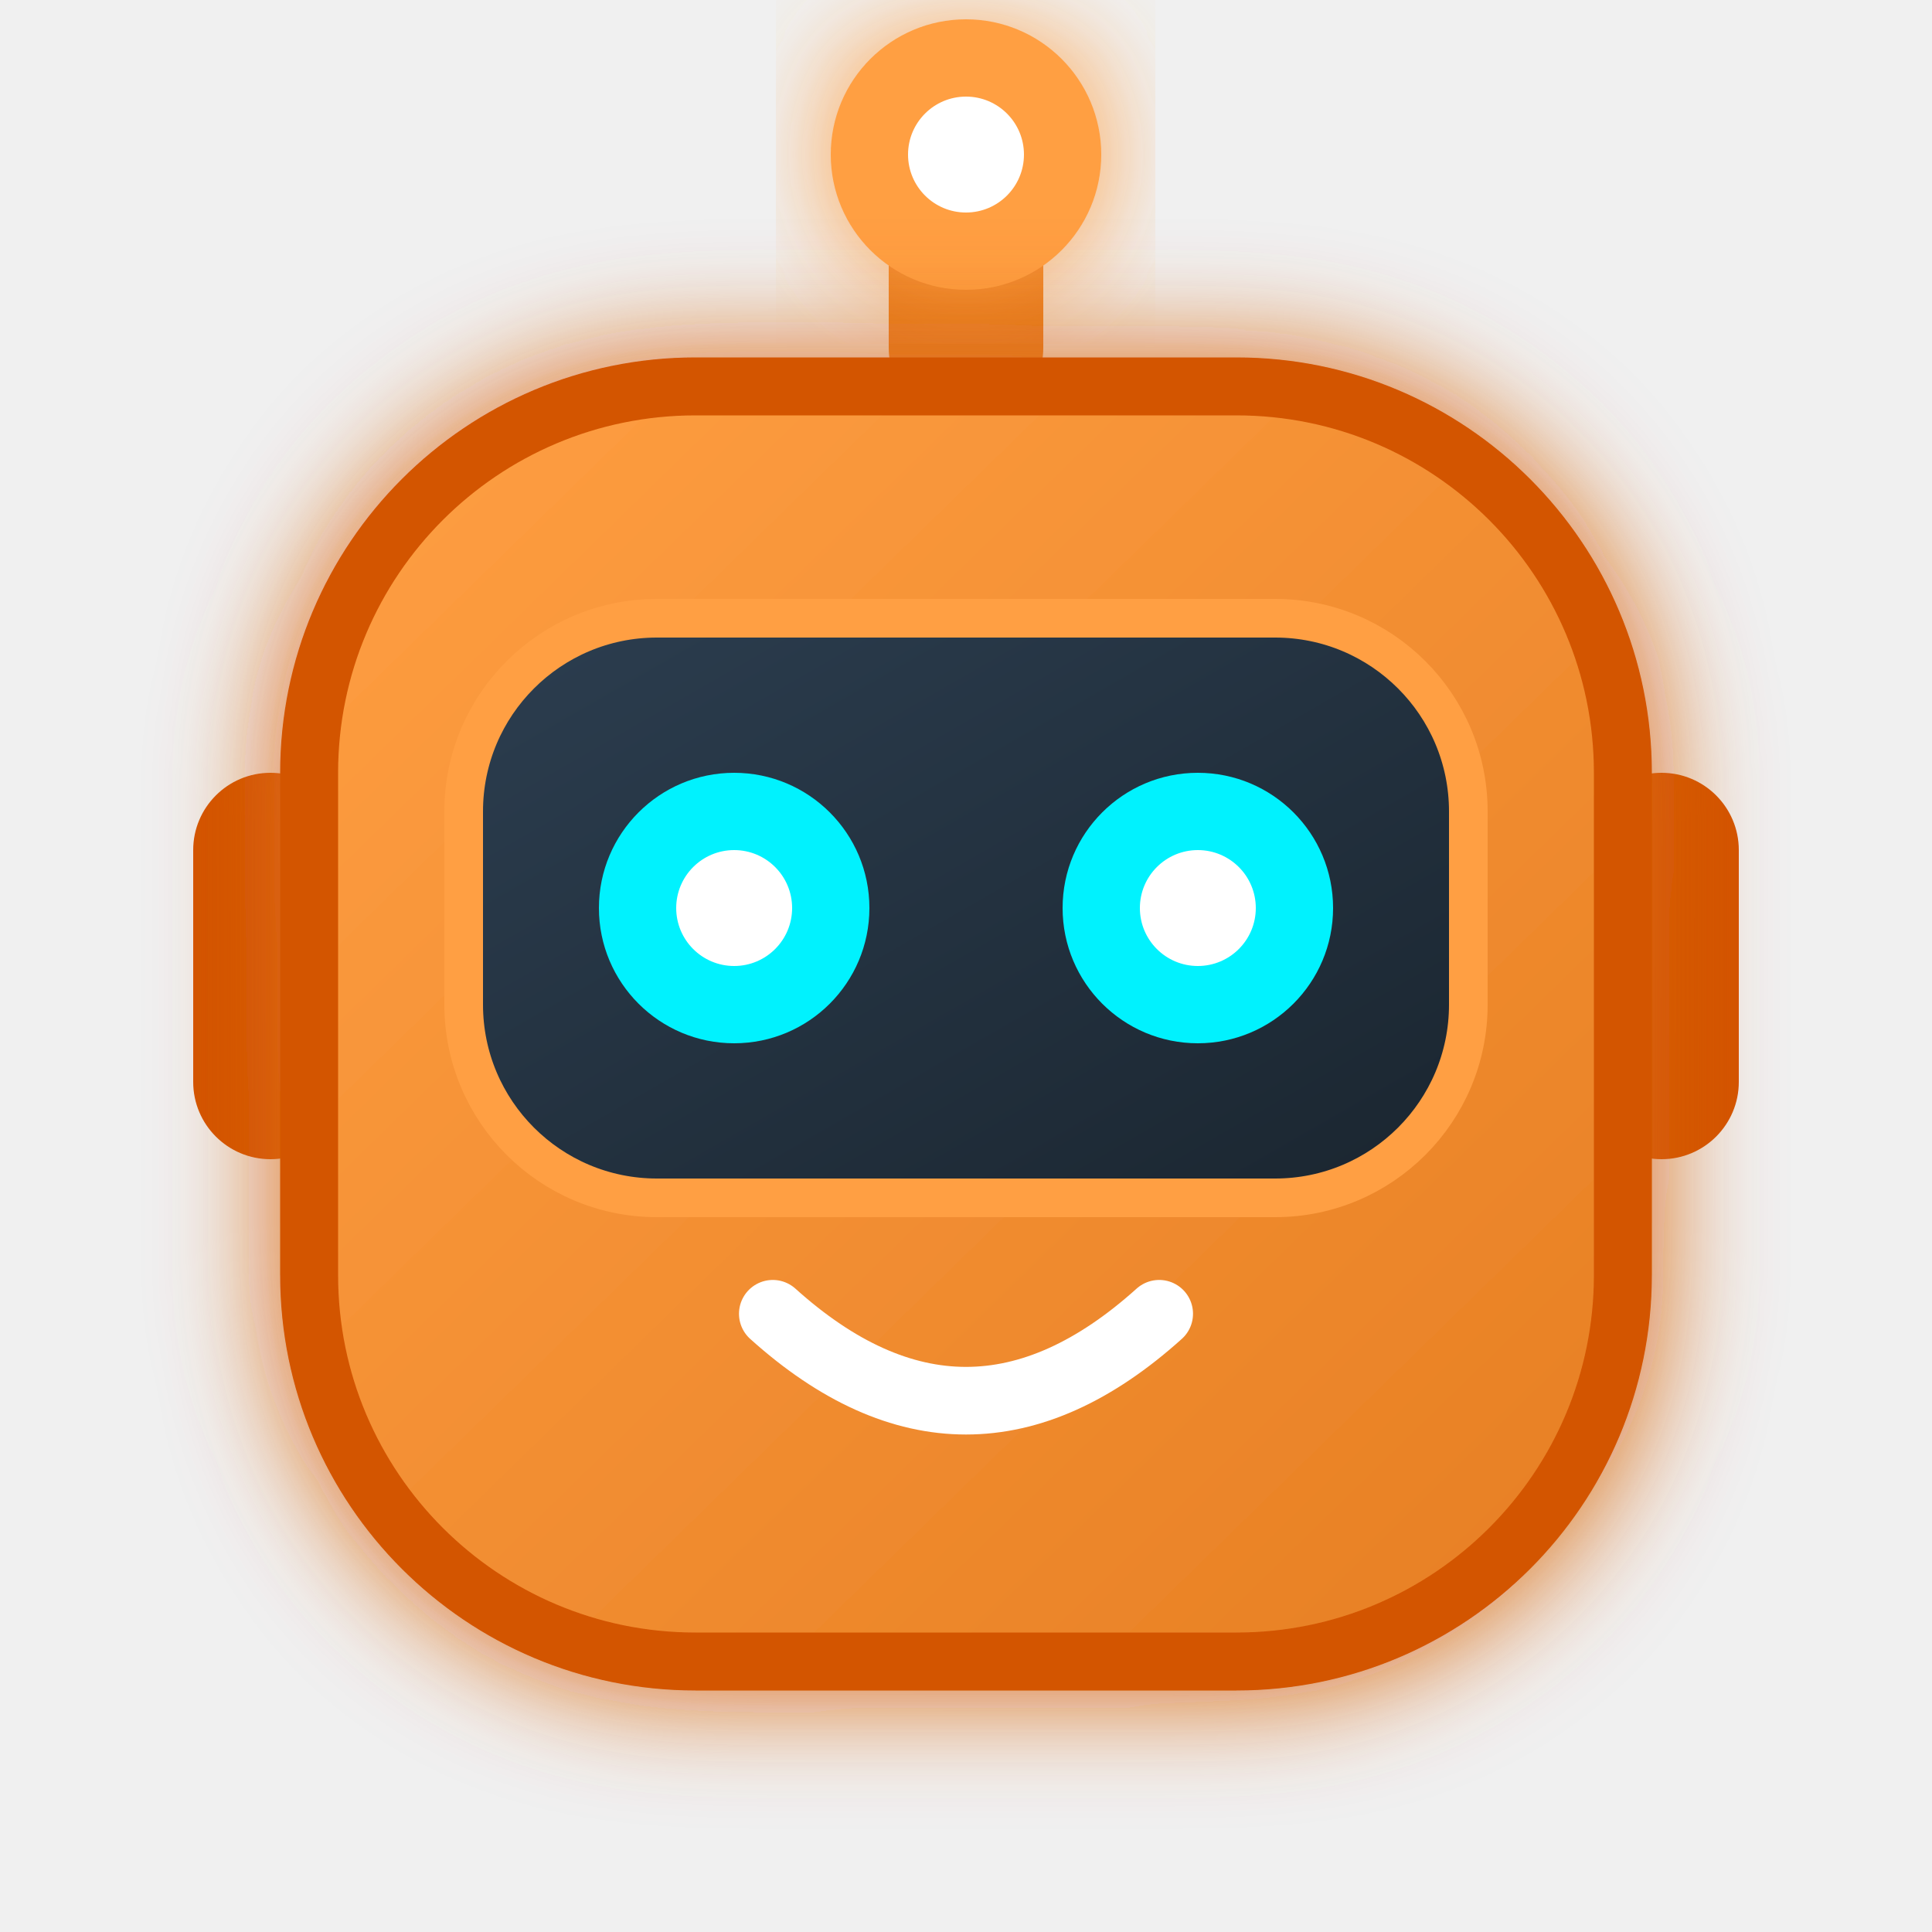
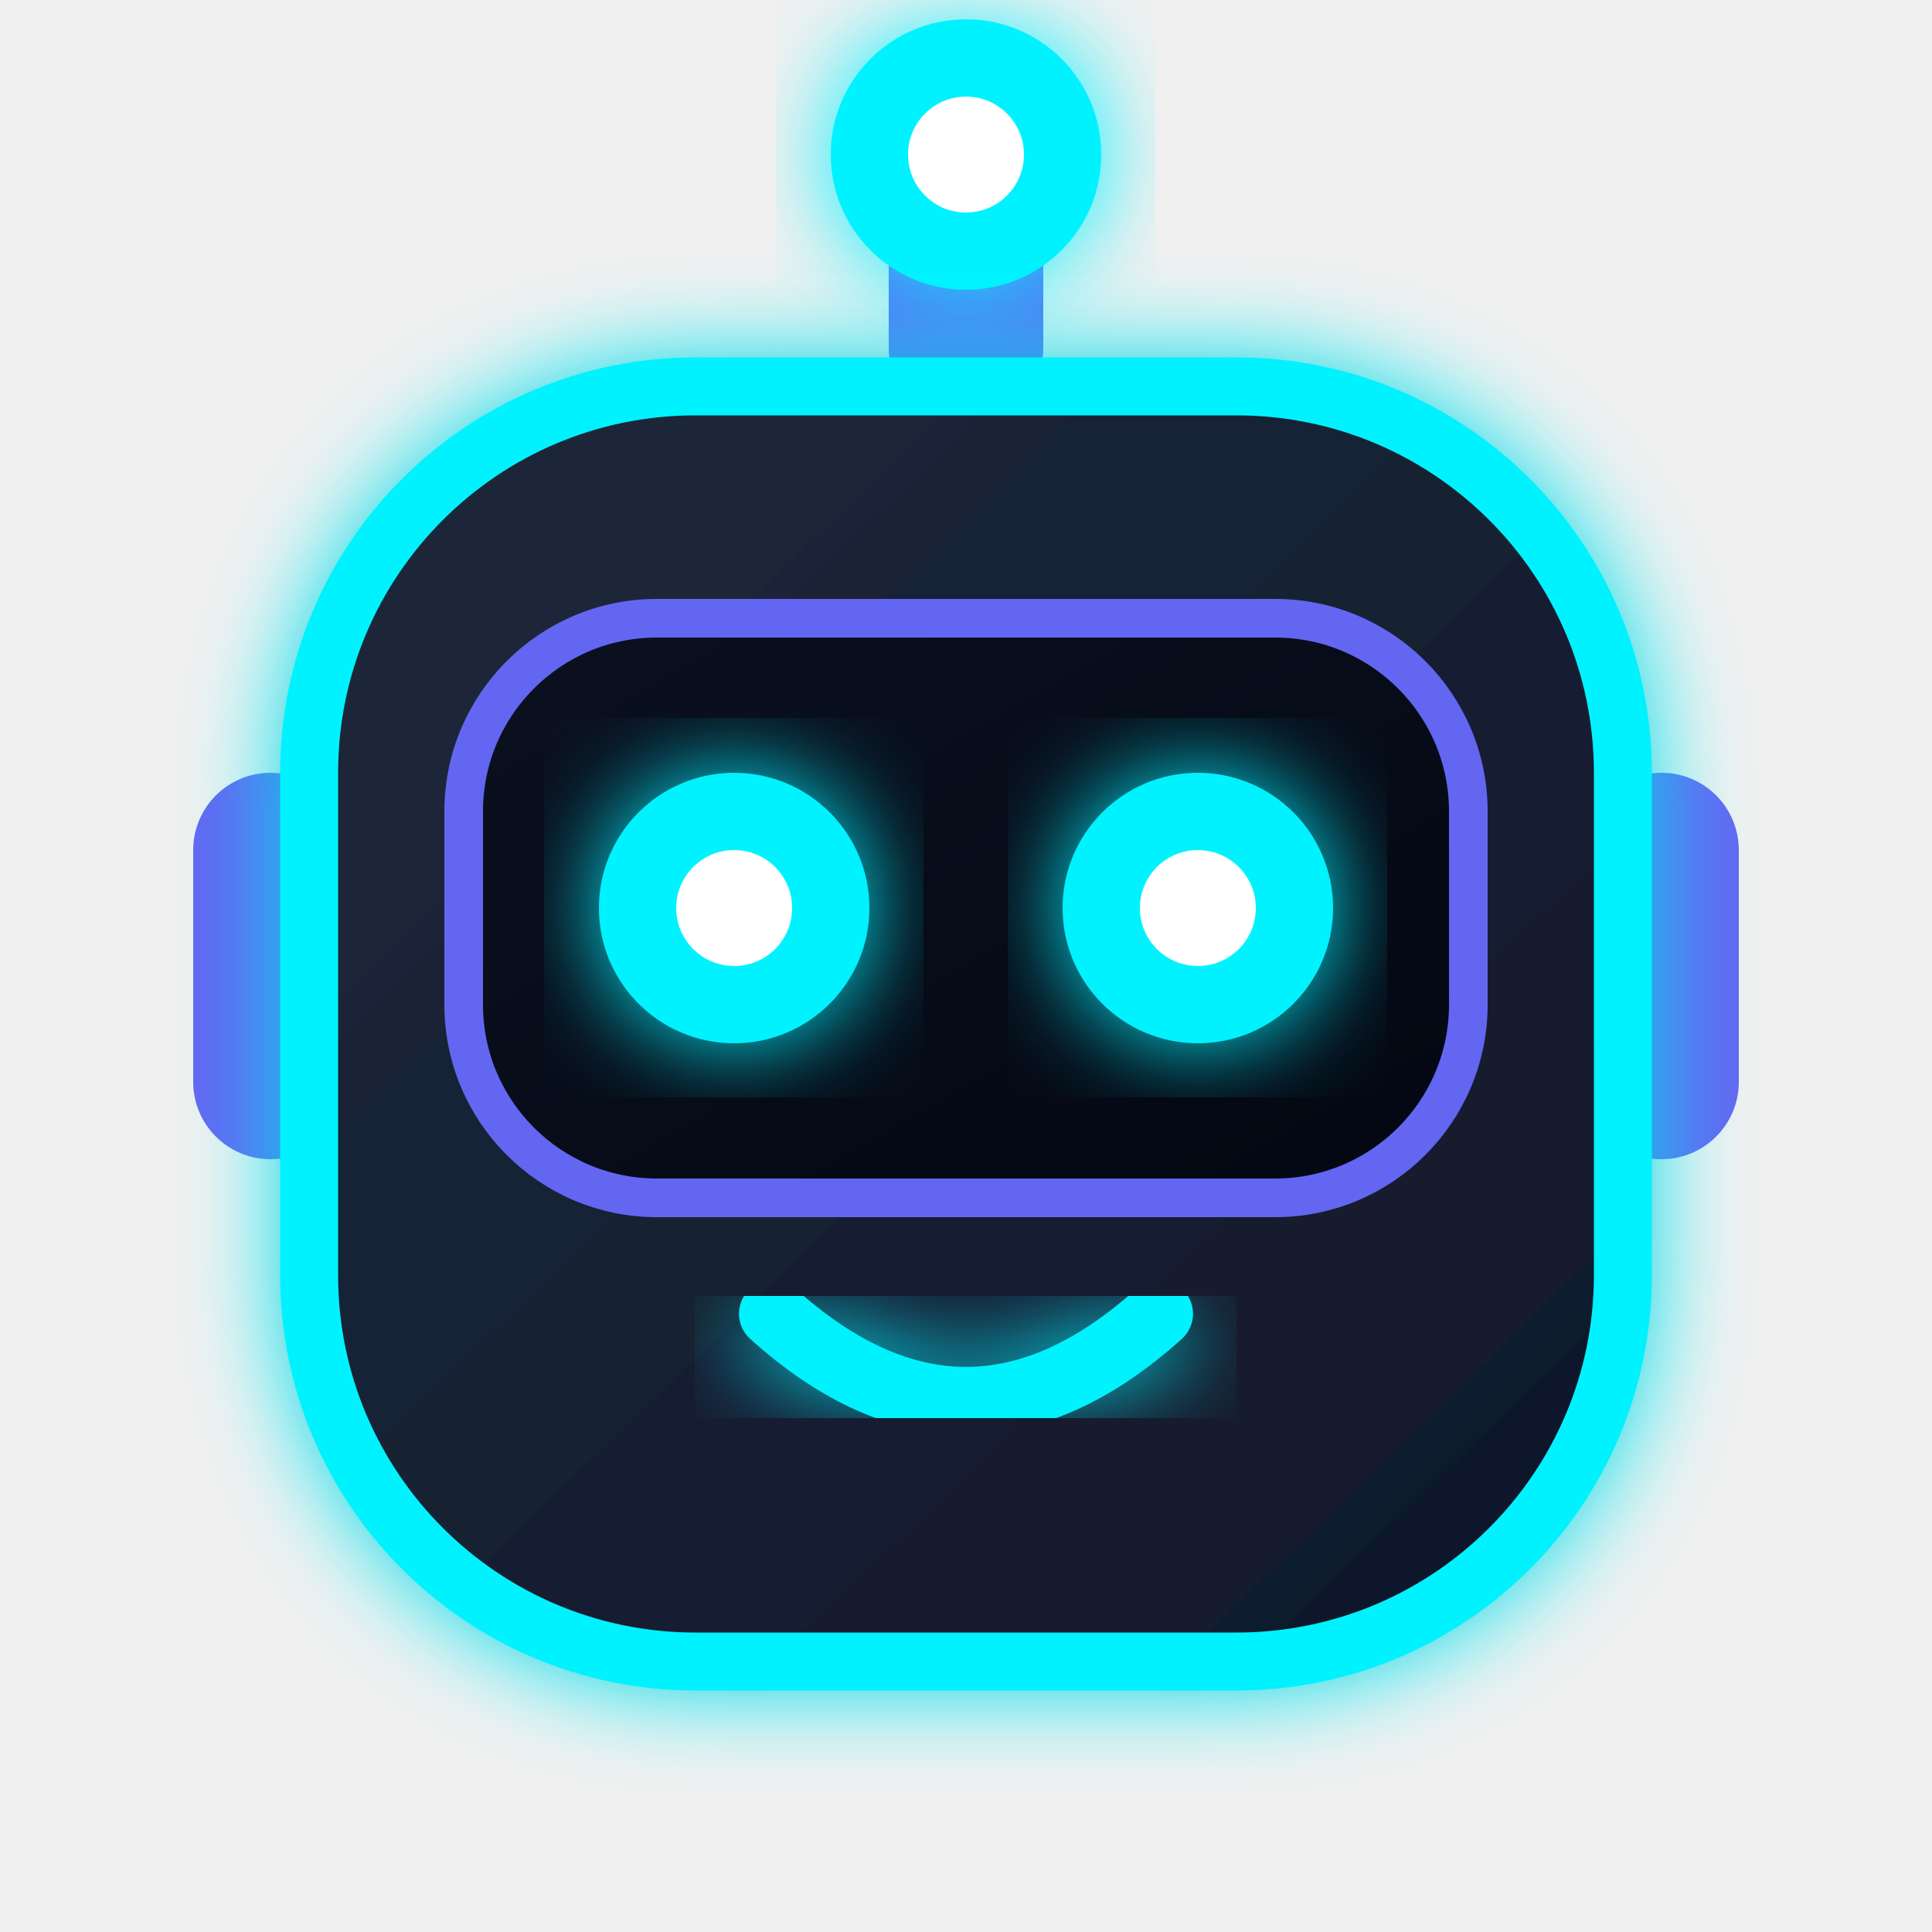
<svg xmlns="http://www.w3.org/2000/svg" viewBox="0 0 100 100" width="100" height="100">
  <defs>
    <linearGradient id="robotBodyGrad" x1="0%" y1="0%" x2="100%" y2="100%">
-       <stop offset="0%" stop-color="#FF9F43" />
-       <stop offset="50%" stop-color="#EE5253" />
-       <stop offset="100%" stop-color="#10AC84" />
+       <stop offset="0%" stop-color="#6366F1" />
+       <stop offset="100%" stop-color="#00F2FE" />
    </linearGradient>
    <linearGradient id="robotFaceGrad" x1="0%" y1="0%" x2="100%" y2="100%">
-       <stop offset="0%" stop-color="#FF9F43" />
-       <stop offset="100%" stop-color="#E67E22" />
+       <stop offset="0%" stop-color="#1E293B" />
+       <stop offset="100%" stop-color="#0F172A" />
    </linearGradient>
    <linearGradient id="visorGrad" x1="0%" y1="0%" x2="100%" y2="100%">
-       <stop offset="0%" stop-color="#2C3E50" />
-       <stop offset="100%" stop-color="#1A252F" />
+       <stop offset="0%" stop-color="#0B1120" />
+       <stop offset="100%" stop-color="#030712" />
    </linearGradient>
    <filter id="robotGlow" x="-20%" y="-20%" width="140%" height="140%">
-       <feGaussianBlur stdDeviation="3" result="blur" />
+       <feGaussianBlur stdDeviation="2.5" result="blur" />
      <feComposite in="SourceGraphic" in2="blur" operator="over" />
    </filter>
  </defs>
-   <rect x="46" y="8" width="8" height="14" rx="4" fill="#E67E22" />
-   <circle cx="50" cy="8" r="7" fill="#FF9F43" filter="url(#robotGlow)" />
+   <rect x="46" y="8" width="8" height="14" rx="4" fill="#6366F1" />
+   <circle cx="50" cy="8" r="7" fill="#00F2FE" filter="url(#robotGlow)" />
  <circle cx="50" cy="8" r="3" fill="#FFFFFF" />
-   <rect x="10" y="40" width="8" height="20" rx="4" fill="#D35400" />
-   <rect x="82" y="40" width="8" height="20" rx="4" fill="#D35400" />
-   <rect x="16" y="20" width="68" height="66" rx="20" fill="url(#robotFaceGrad)" stroke="#D35400" stroke-width="3" filter="url(#robotGlow)" />
-   <rect x="24" y="32" width="52" height="30" rx="10" fill="url(#visorGrad)" stroke="#FF9F43" stroke-width="2" />
-   <circle cx="38" cy="47" r="7" fill="#00F2FE" />
+   <rect x="10" y="40" width="8" height="20" rx="4" fill="#6366F1" />
+   <rect x="82" y="40" width="8" height="20" rx="4" fill="#6366F1" />
+   <rect x="16" y="20" width="68" height="66" rx="20" fill="url(#robotFaceGrad)" stroke="#00F2FE" stroke-width="3" filter="url(#robotGlow)" />
+   <rect x="24" y="32" width="52" height="30" rx="10" fill="url(#visorGrad)" stroke="#6366F1" stroke-width="2" />
+   <circle cx="38" cy="47" r="7" fill="#00F2FE" filter="url(#robotGlow)" />
  <circle cx="38" cy="47" r="3" fill="#FFFFFF" />
-   <circle cx="62" cy="47" r="7" fill="#00F2FE" />
+   <circle cx="62" cy="47" r="7" fill="#00F2FE" filter="url(#robotGlow)" />
  <circle cx="62" cy="47" r="3" fill="#FFFFFF" />
-   <path d="M 40 68 Q 50 77 60 68" fill="none" stroke="#FFFFFF" stroke-width="3.5" stroke-linecap="round" />
+   <path d="M 40 68 Q 50 77 60 68" fill="none" stroke="#00F2FE" stroke-width="3.5" stroke-linecap="round" filter="url(#robotGlow)" />
</svg>
